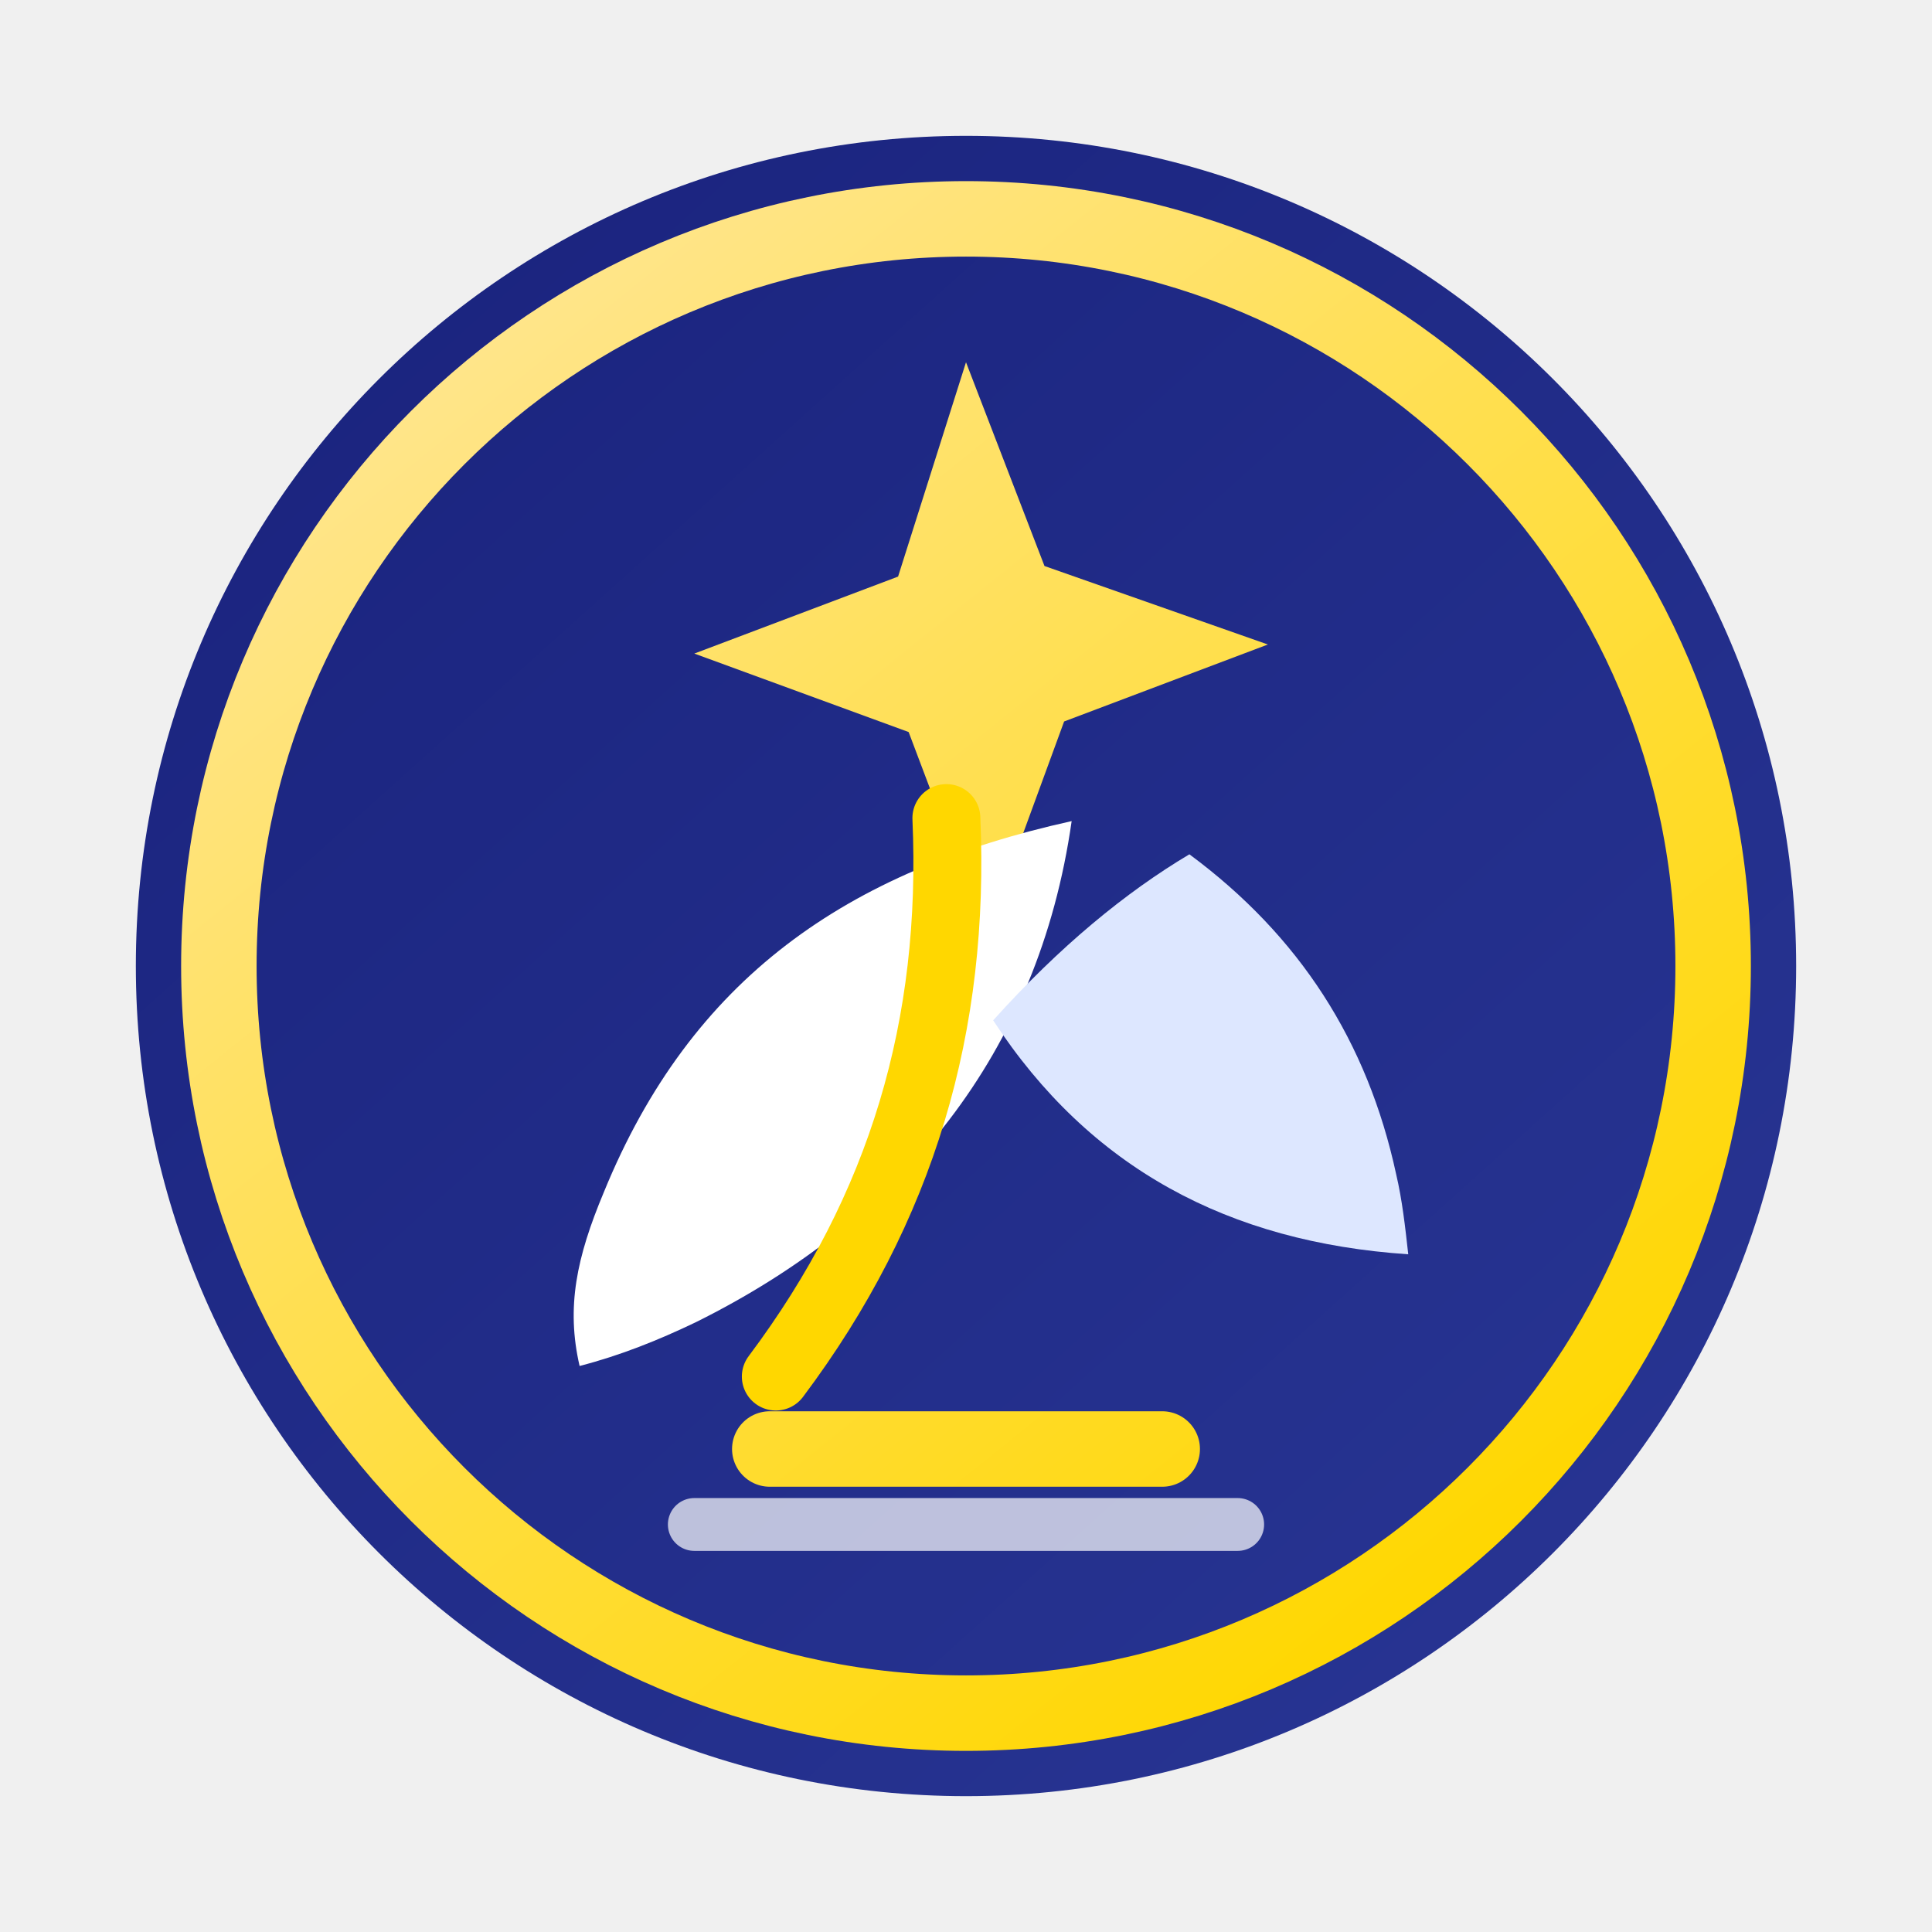
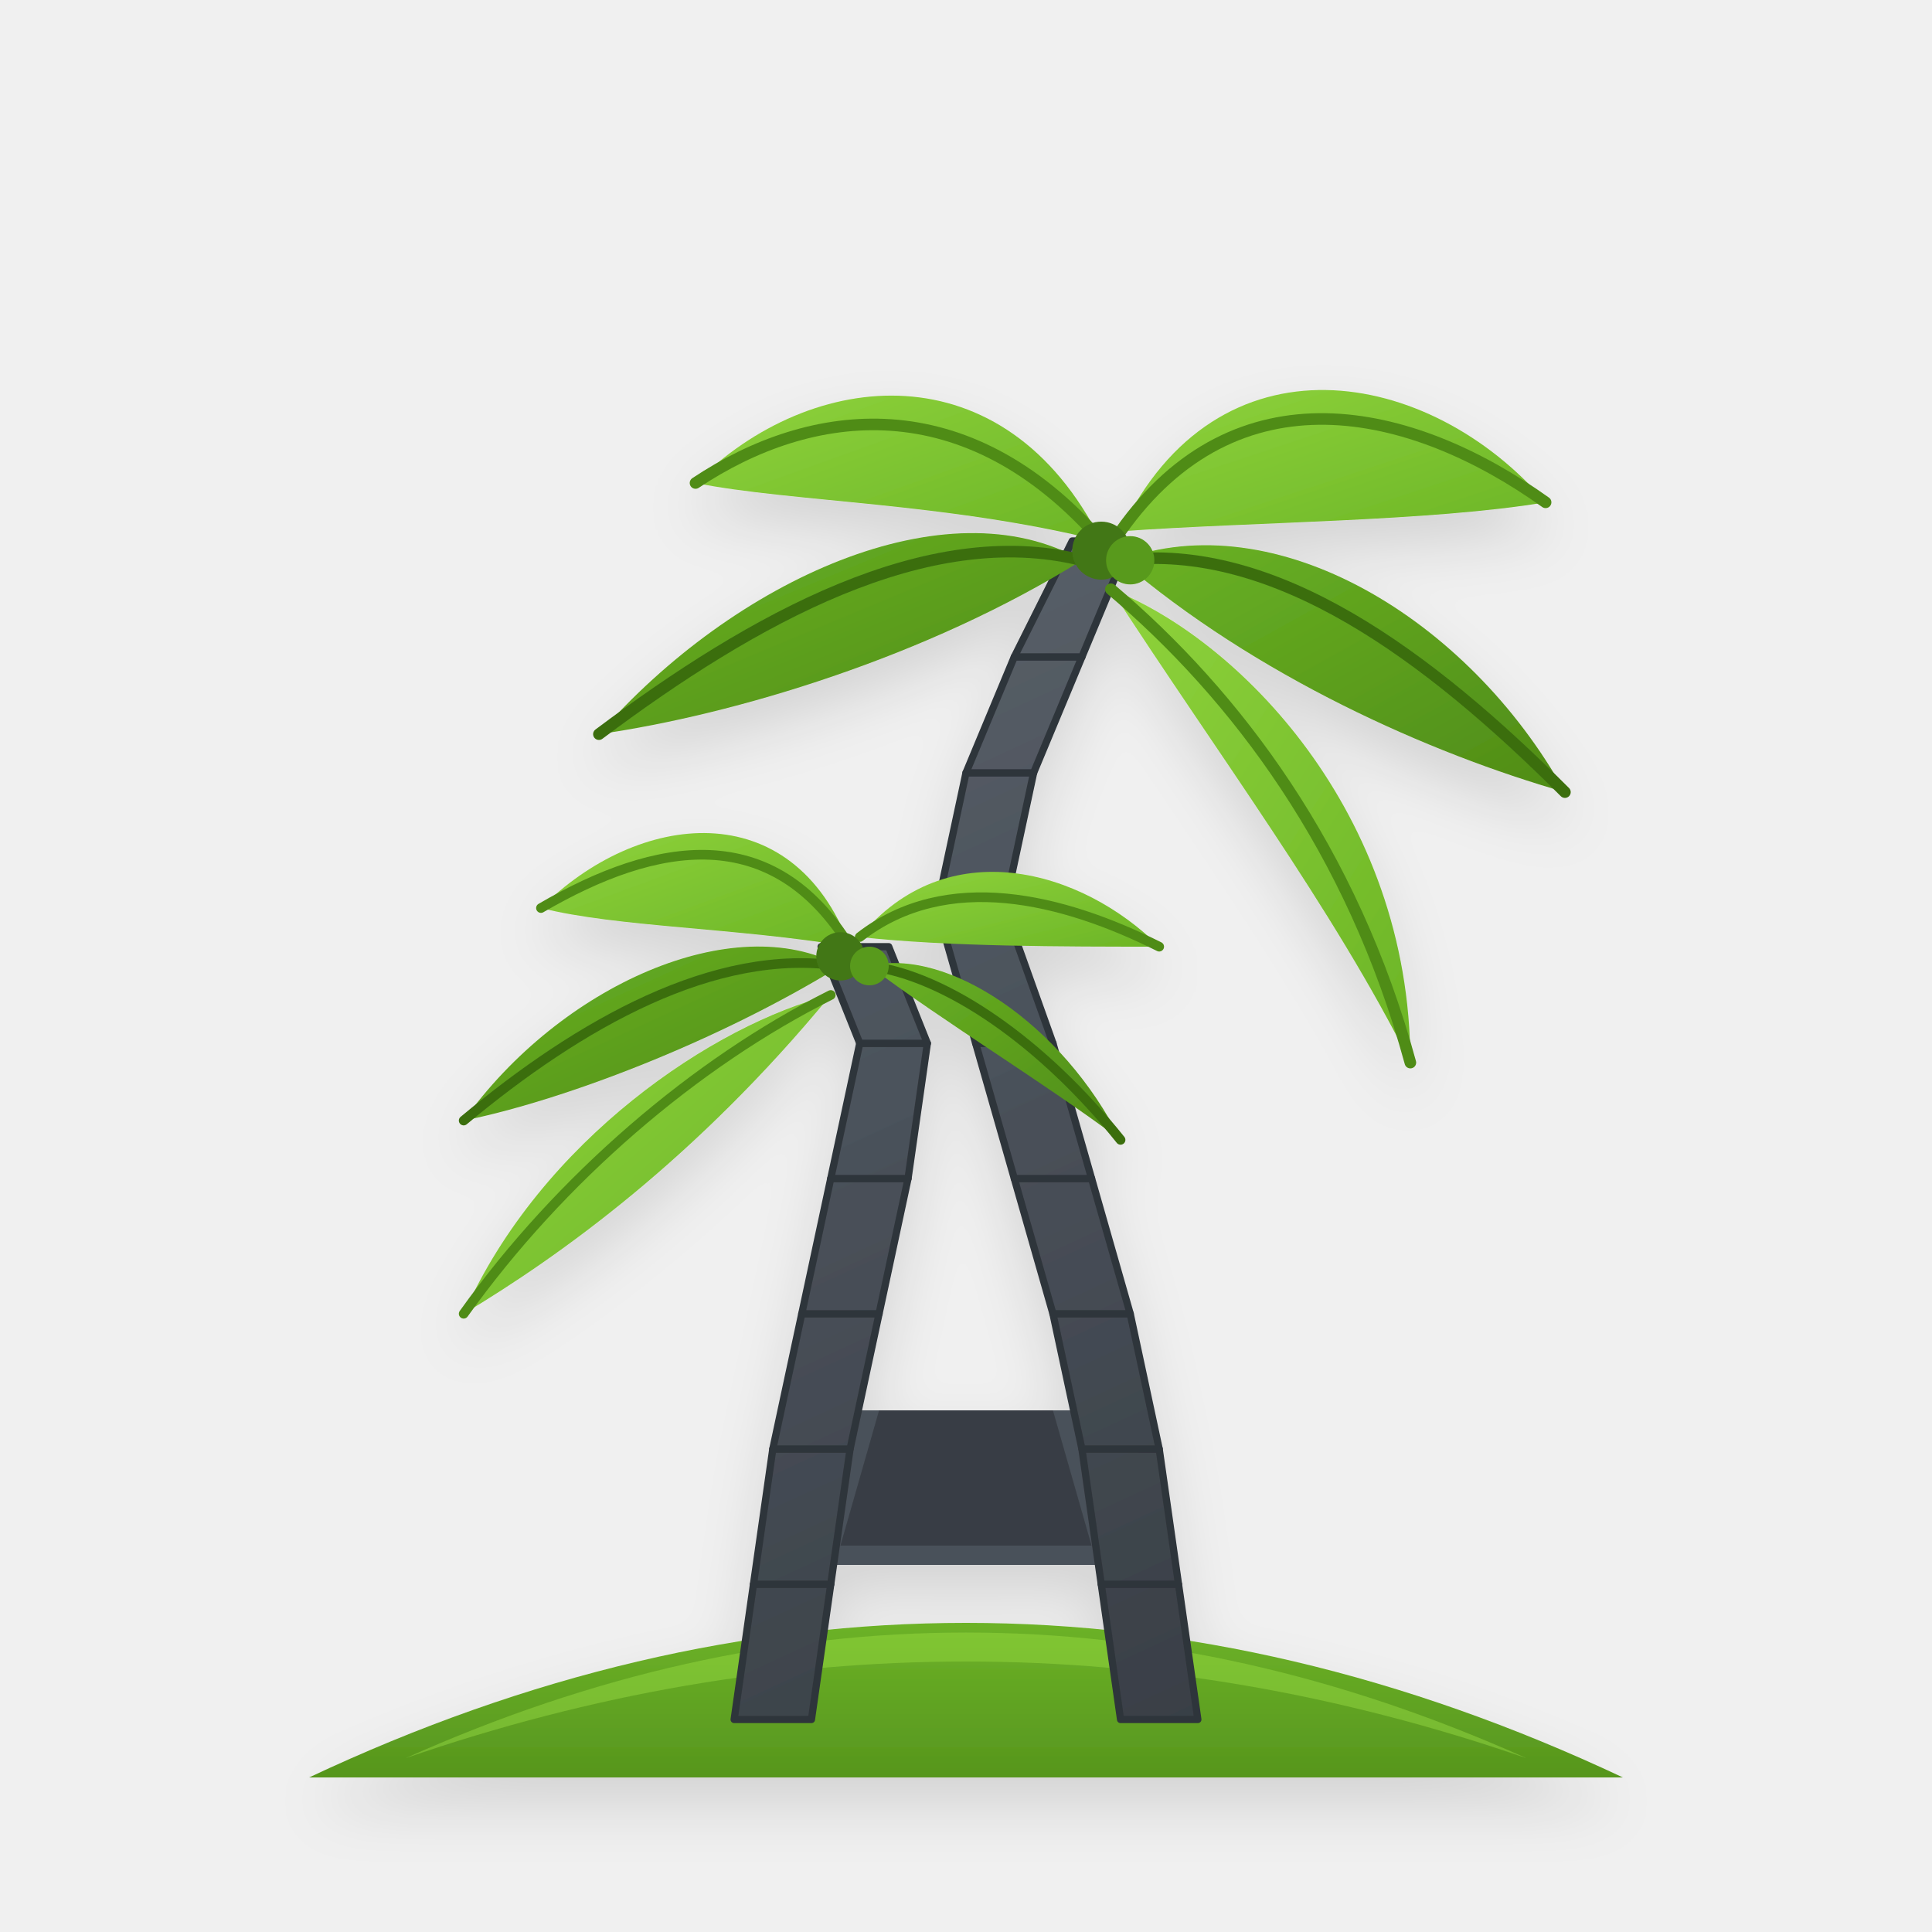
- <svg xmlns="http://www.w3.org/2000/svg" width="128" height="128" viewBox="0 0 128 128" fill="none">
+ <svg xmlns="http://www.w3.org/2000/svg" width="256" height="256" viewBox="0 0 200 200" fill="none">
  <defs>
-     <linearGradient id="eco-bg" x1="18" y1="14" x2="108" y2="114" gradientUnits="userSpaceOnUse">
-       <stop stop-color="#1A237E" />
-       <stop offset="1" stop-color="#283593" />
+     <linearGradient id="island-grad" x1="100" y1="155" x2="100" y2="185" gradientUnits="userSpaceOnUse">
+       <stop offset="0%" stop-color="#80c634" />
+       <stop offset="40%" stop-color="#6eb428" />
+       <stop offset="100%" stop-color="#55941d" />
    </linearGradient>
-     <linearGradient id="eco-gold" x1="31" y1="23" x2="97" y2="105" gradientUnits="userSpaceOnUse">
-       <stop stop-color="#FFE58A" />
-       <stop offset="1" stop-color="#FFD700" />
+     <linearGradient id="trunk-grad" x1="70" y1="50" x2="130" y2="180" gradientUnits="userSpaceOnUse">
+       <stop offset="0%" stop-color="#5c646d" />
+       <stop offset="50%" stop-color="#4a515a" />
+       <stop offset="100%" stop-color="#383e45" />
    </linearGradient>
+     <linearGradient id="frond-light" x1="0" y1="0" x2="1" y2="1">
+       <stop offset="0%" stop-color="#8fd33c" />
+       <stop offset="100%" stop-color="#6cb526" />
+     </linearGradient>
+     <linearGradient id="frond-dark" x1="0" y1="0" x2="1" y2="1">
+       <stop offset="0%" stop-color="#6ab224" />
+       <stop offset="100%" stop-color="#4f8c17" />
+     </linearGradient>
+     <filter id="soft-shadow" x="-10%" y="-10%" width="120%" height="125%" filterUnits="userSpaceOnUse">
+       <feDropShadow dx="0" dy="3" stdDeviation="3" flood-color="#000000" flood-opacity="0.12" />
+     </filter>
  </defs>
-   <circle cx="64" cy="64" r="55" fill="url(#eco-bg)" />
-   <circle cx="64" cy="64" r="49.5" stroke="url(#eco-gold)" stroke-width="5" />
-   <path d="M64 24L69.2 37.5L84 42.7L70.5 47.8L65.3 62L60.2 48.5L46 43.3L59.5 38.2L64 24Z" fill="url(#eco-gold)" />
-   <path d="M40 79C45.8 64.8 56.1 57.7 71 54.4C68.8 69.8 59.8 80.8 46.1 87.6C43.6 88.8 41.1 89.8 38.4 90.5C37.5 86.6 38.2 83.3 40 79Z" fill="white" />
-   <path d="M78.8 56.6C86.1 62 90.6 69 92.5 77.8C92.9 79.5 93.1 81.3 93.3 83.1C81.4 82.3 72.2 77.4 65.8 67.6C70.2 62.7 74.6 59.1 78.8 56.6Z" fill="#DDE7FF" />
-   <path d="M62.7 54.2C63.3 67.9 59.8 80 51.4 91.2" stroke="#FFD700" stroke-width="4.5" stroke-linecap="round" />
-   <path d="M51 96H77" stroke="url(#eco-gold)" stroke-width="5" stroke-linecap="round" />
-   <path d="M46 101H82" stroke="white" stroke-opacity="0.7" stroke-width="3.5" stroke-linecap="round" />
+   <g filter="url(#soft-shadow)">
+     <path d="M 32 184 Q 100 152 168 184 Z" fill="url(#island-grad)" />
+     <path d="M 42 182 Q 100 156 158 182 Q 100 162 42 182 Z" fill="#99dd42" opacity="0.45" />
+     <path d="M 85 146 L 115 146 L 119 162 L 81 162 Z" fill="#4a515a" />
+     <path d="M 91 146 L 109 146 L 113 160 L 87 160 Z" fill="#383e45" />
+     <g fill="url(#trunk-grad)" stroke="#2f343a" stroke-width="0.75" stroke-linejoin="round">
+       <path d="M 76 178 L 84 178 L 86 164 L 78 164 Z" />
+       <path d="M 78 164 L 86 164 L 88 150 L 80 150 Z" />
+       <path d="M 80 150 L 88 150 L 91 136 L 83 136 Z" />
+       <path d="M 83 136 L 91 136 L 94 122 L 86 122 Z" />
+       <path d="M 86 122 L 94 122 L 96 108 L 89 108 Z" />
+       <path d="M 89 108 L 96 108 L 92 98 L 85 98 Z" />
+     </g>
+     <g fill="url(#trunk-grad)" stroke="#2f343a" stroke-width="0.75" stroke-linejoin="round">
+       <path d="M 124 178 L 116 178 L 114 164 L 122 164 Z" />
+       <path d="M 122 164 L 114 164 L 112 150 L 120 150 Z" />
+       <path d="M 120 150 L 112 150 L 109 136 L 117 136 Z" />
+       <path d="M 117 136 L 109 136 L 105 122 L 113 122 Z" />
+       <path d="M 113 122 L 105 122 L 101 108 L 109 108 Z" />
+       <path d="M 109 108 L 101 108 L 97 94 L 104 94 Z" />
+       <path d="M 104 94 L 97 94 L 100 80 L 107 80 Z" />
+       <path d="M 107 80 L 100 80 L 105 68 L 112 68 Z" />
+       <path d="M 112 68 L 105 68 L 111 56 L 117 56 Z" />
+     </g>
+     <path d="M 88 98 C 82 82 66 84 56 94 C 64 96 76 96 88 98 Z" fill="url(#frond-light)" />
+     <path d="M 88 98 C 80 85 68 87 56 94" stroke="#4f8c17" stroke-width="1" stroke-linecap="round" />
+     <path d="M 87 100 C 76 94 58 102 48 116 C 58 114 74 108 87 100 Z" fill="url(#frond-dark)" />
+     <path d="M 87 100 C 74 98 60 106 48 116" stroke="#3b6e10" stroke-width="1" stroke-linecap="round" />
+     <path d="M 86 103 C 74 106 56 118 48 136 C 58 130 72 120 86 103 Z" fill="url(#frond-light)" />
+     <path d="M 86 103 C 72 110 58 122 48 136" stroke="#4f8c17" stroke-width="1" stroke-linecap="round" />
+     <path d="M 89 97 C 98 86 112 90 120 98 C 110 98 98 98 89 97 Z" fill="url(#frond-light)" />
+     <path d="M 89 97 C 98 90 110 93 120 98" stroke="#4f8c17" stroke-width="1" stroke-linecap="round" />
+     <path d="M 90 100 C 98 98 110 106 116 118 C 108 112 98 106 90 100 Z" fill="url(#frond-dark)" />
+     <path d="M 90 100 C 98 101 108 108 116 118" stroke="#3b6e10" stroke-width="1" stroke-linecap="round" />
+     <circle cx="87" cy="99" r="2.5" fill="#437713" />
+     <circle cx="90" cy="100" r="2" fill="#589a1c" />
+     <path d="M 114 56 C 104 36 84 38 72 50 C 82 52 98 52 114 56 Z" fill="url(#frond-light)" />
+     <path d="M 114 56 C 100 40 84 42 72 50" stroke="#4f8c17" stroke-width="1.2" stroke-linecap="round" />
+     <path d="M 112 58 C 98 50 76 60 62 76 C 76 74 96 68 112 58 Z" fill="url(#frond-dark)" />
+     <path d="M 112 58 C 96 54 78 64 62 76" stroke="#3b6e10" stroke-width="1.2" stroke-linecap="round" />
+     <path d="M 116 55 C 126 34 148 38 160 52 C 148 54 130 54 116 55 Z" fill="url(#frond-light)" />
+     <path d="M 116 55 C 128 38 146 42 160 52" stroke="#4f8c17" stroke-width="1.2" stroke-linecap="round" />
+     <path d="M 116 58 C 132 52 152 64 162 82 C 148 78 130 70 116 58 Z" fill="url(#frond-dark)" />
+     <path d="M 116 58 C 132 56 148 68 162 82" stroke="#3b6e10" stroke-width="1.2" stroke-linecap="round" />
+     <path d="M 115 61 C 128 66 146 84 146 110 C 138 94 126 78 115 61 Z" fill="url(#frond-light)" />
+     <path d="M 115 61 C 128 72 140 88 146 110" stroke="#4f8c17" stroke-width="1.2" stroke-linecap="round" />
+     <circle cx="114" cy="57" r="3" fill="#437713" />
+     <circle cx="117" cy="58" r="2.5" fill="#589a1c" />
+   </g>
</svg>
